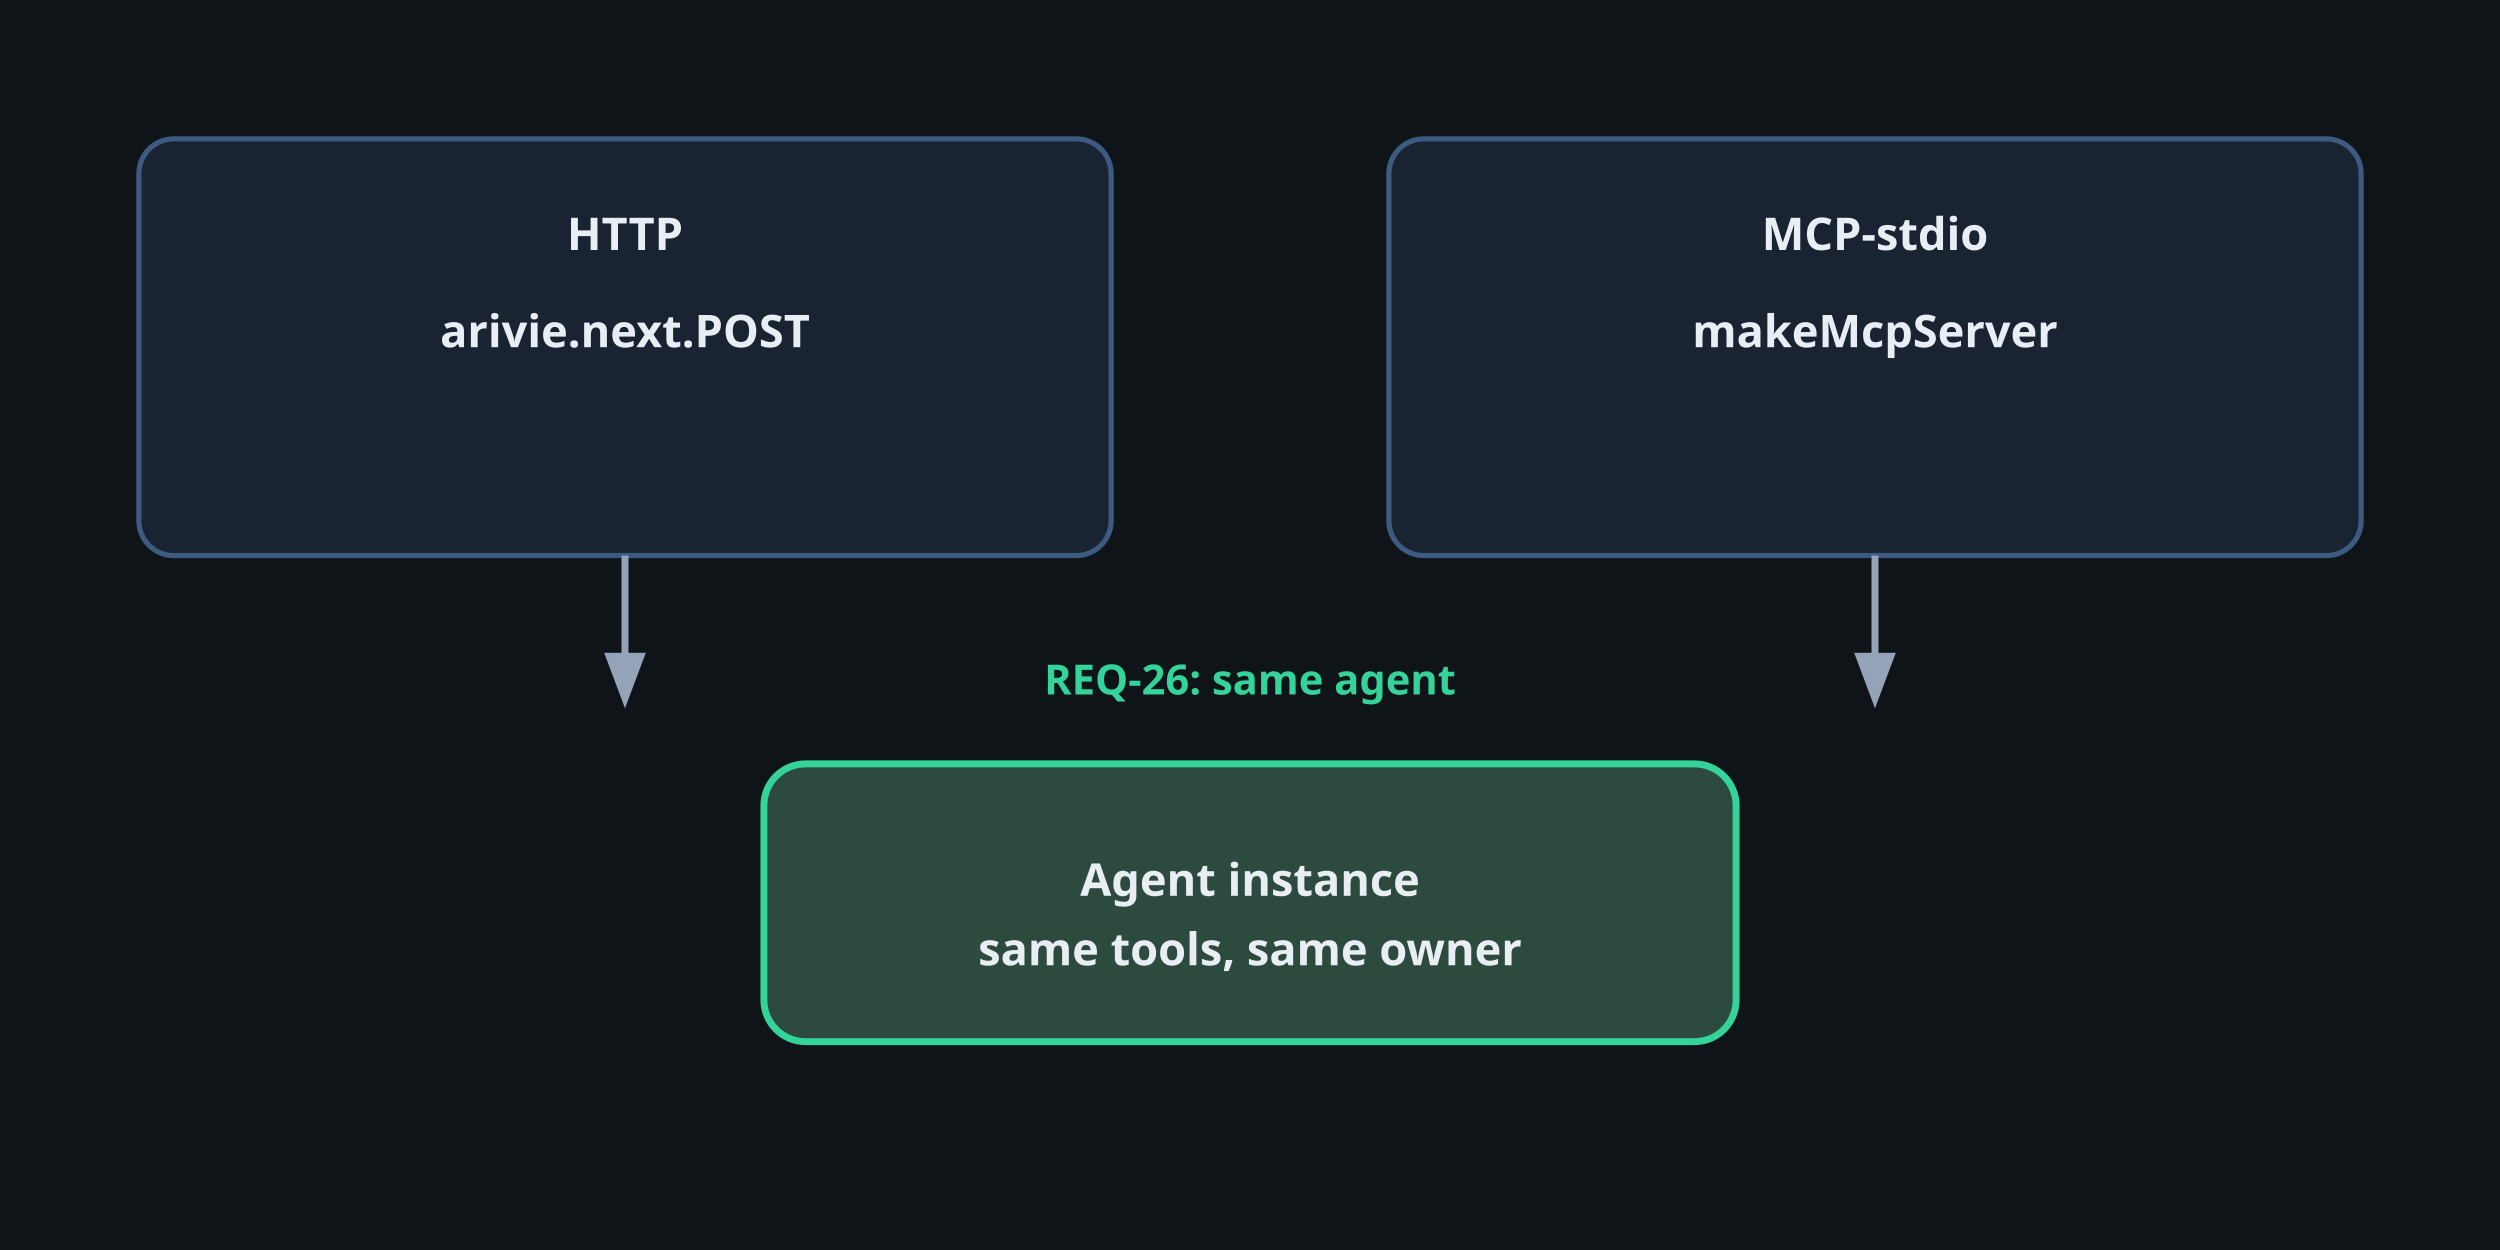
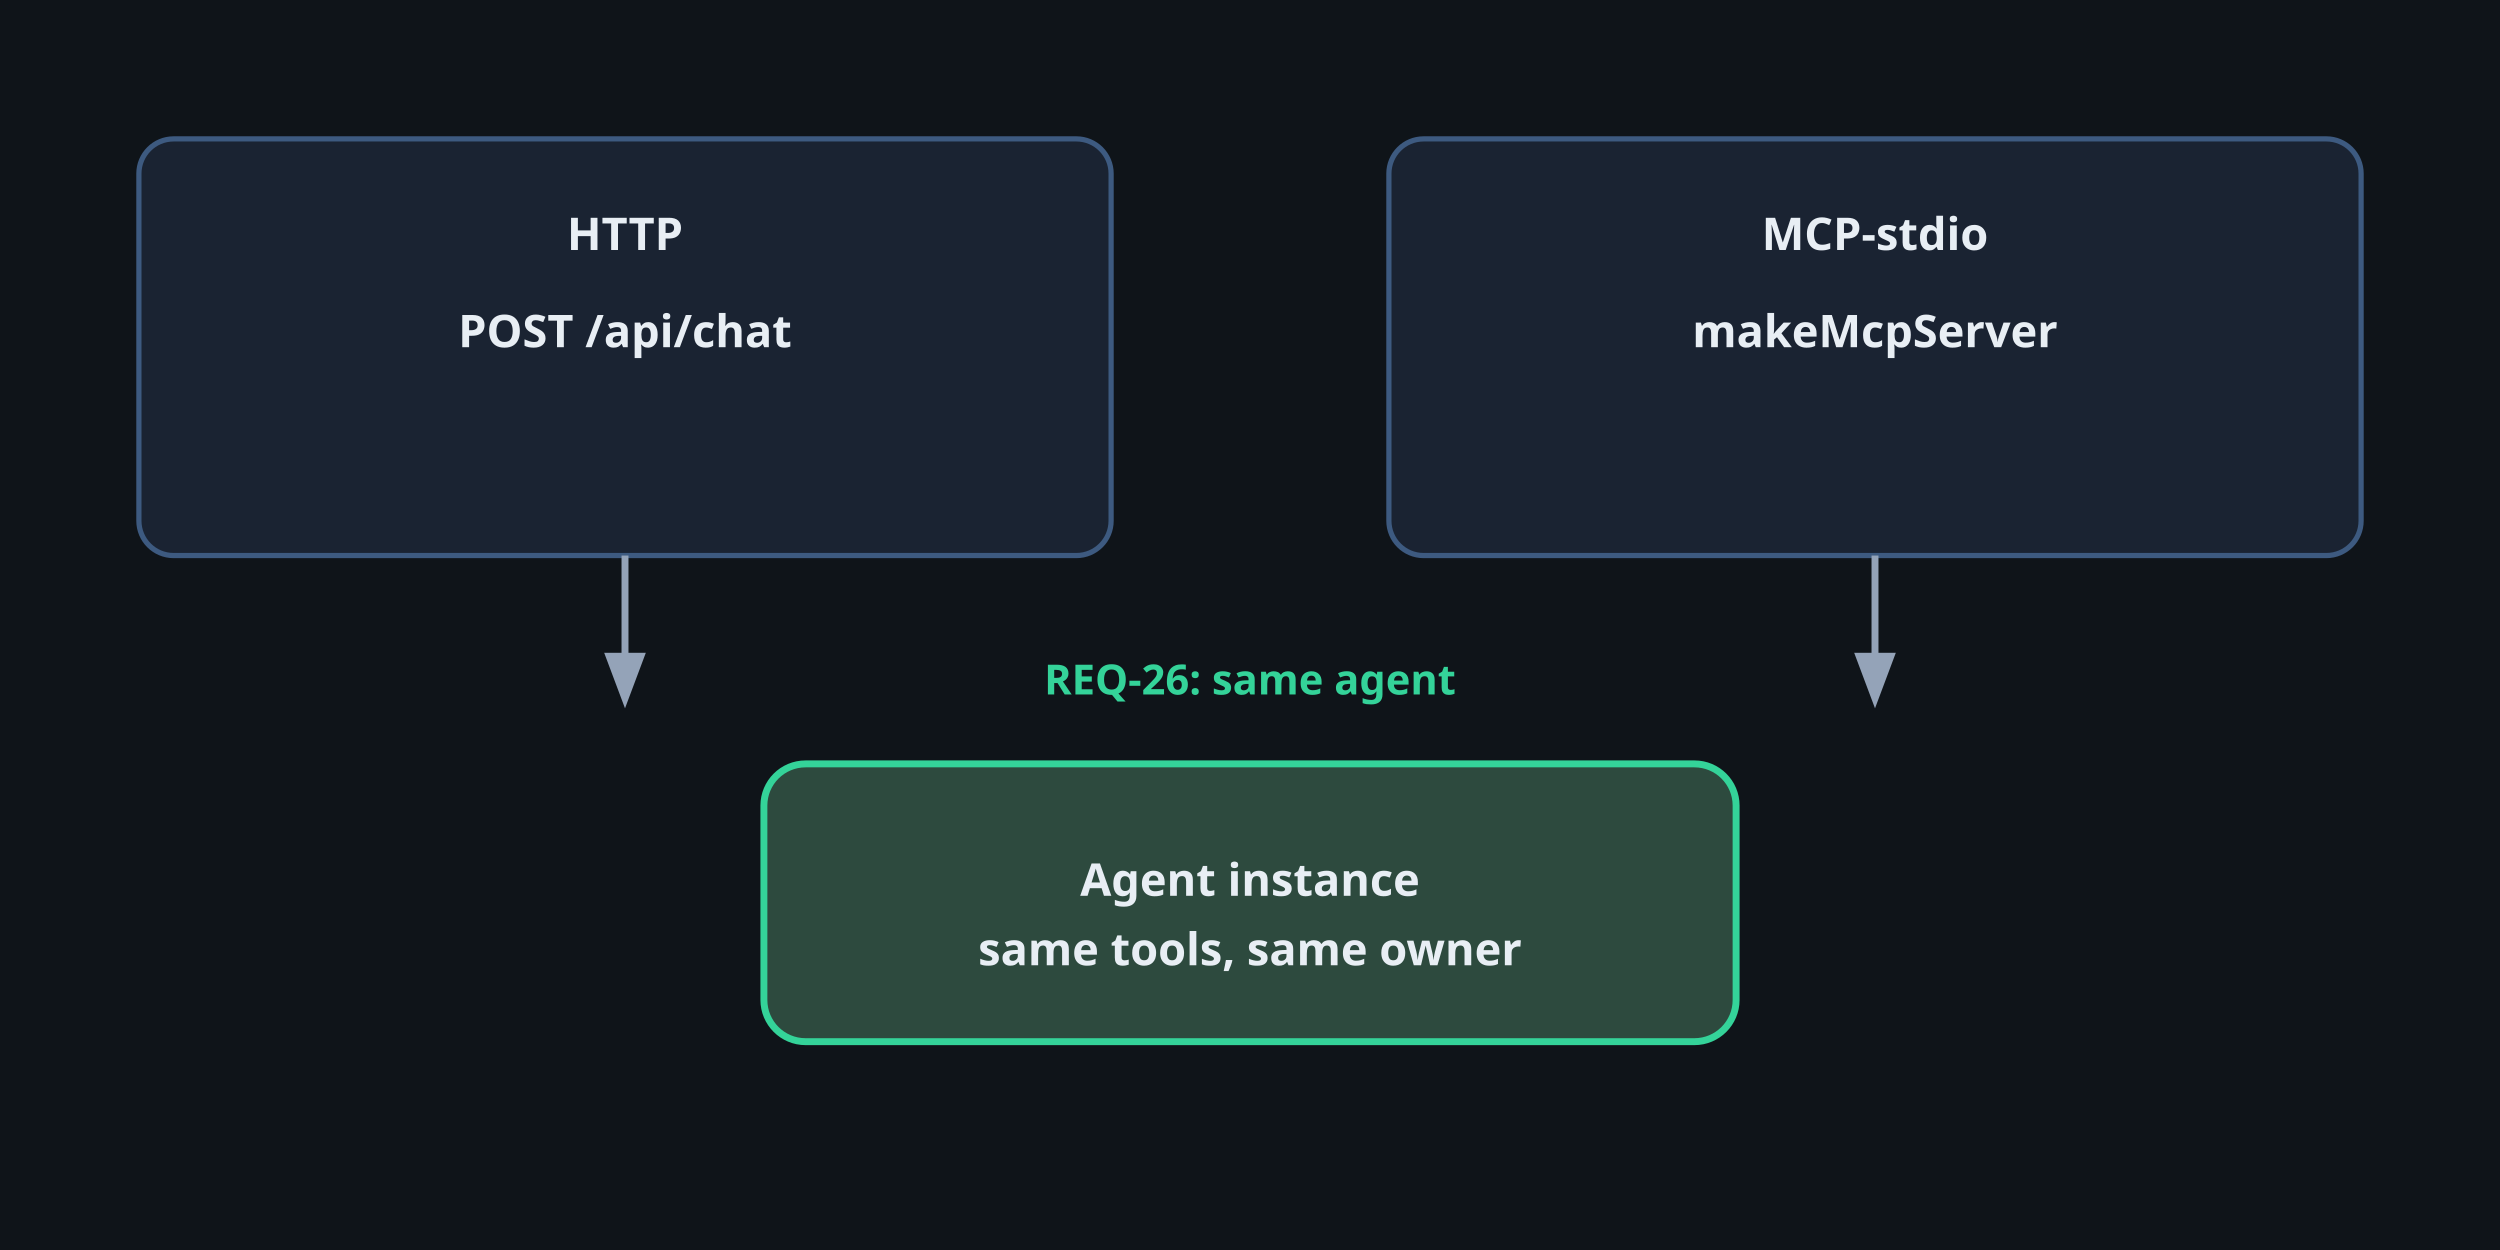
<svg xmlns="http://www.w3.org/2000/svg" viewBox="0 0 720 360" role="img" aria-labelledby="mcp-equiv-title mcp-equiv-desc">
  <style>
    .bg { fill: #0f1419; }
  .col { fill: #1a2332; stroke: #3d5a80; stroke-width: 1.5; }
  .agent { fill: #2d4a3e; stroke: #34d399; stroke-width: 2; }
  .label { font-family: ui-sans-serif, system-ui, sans-serif; fill: #e8eef4; font-size: 13px; font-weight: 600; }
  .req { font-family: ui-sans-serif, system-ui, sans-serif; fill: #34d399; font-size: 12px; font-weight: 600; }
  .arrow { stroke: #94a3b8; stroke-width: 2; fill: none; marker-end: url(#ah); }
  </style>
  <defs>
    <marker id="ah" markerWidth="8" markerHeight="8" refX="6" refY="3" orient="auto">
      <polygon points="0 0, 8 3, 0 6" fill="#94a3b8" />
    </marker>
  </defs>
  <rect class="bg" width="720" height="360" />
  <rect class="col" x="40" y="40" width="280" height="120" rx="10" />
  <text class="label" x="180" y="72" text-anchor="middle">HTTP</text>
-   <text class="label" x="180" y="100" text-anchor="middle" font-weight="400" font-size="11">arivie.next.POST</text>
+   <text class="label" x="180" y="100" text-anchor="middle" font-weight="400" font-size="11">POST /api/chat</text>
  <rect class="col" x="400" y="40" width="280" height="120" rx="10" />
  <text class="label" x="540" y="72" text-anchor="middle">MCP-stdio</text>
  <text class="label" x="540" y="100" text-anchor="middle" font-weight="400" font-size="11">makeMcpServer</text>
  <rect class="agent" x="220" y="220" width="280" height="80" rx="12" />
  <text class="label" x="360" y="258" text-anchor="middle">Agent instance</text>
  <text class="label" x="360" y="278" text-anchor="middle" font-weight="400" font-size="11">same tools, same owner</text>
  <path class="arrow" d="M180 160 V200" />
  <path class="arrow" d="M540 160 V200" />
  <text class="req" x="360" y="200" text-anchor="middle">REQ-26: same agent</text>
</svg>
